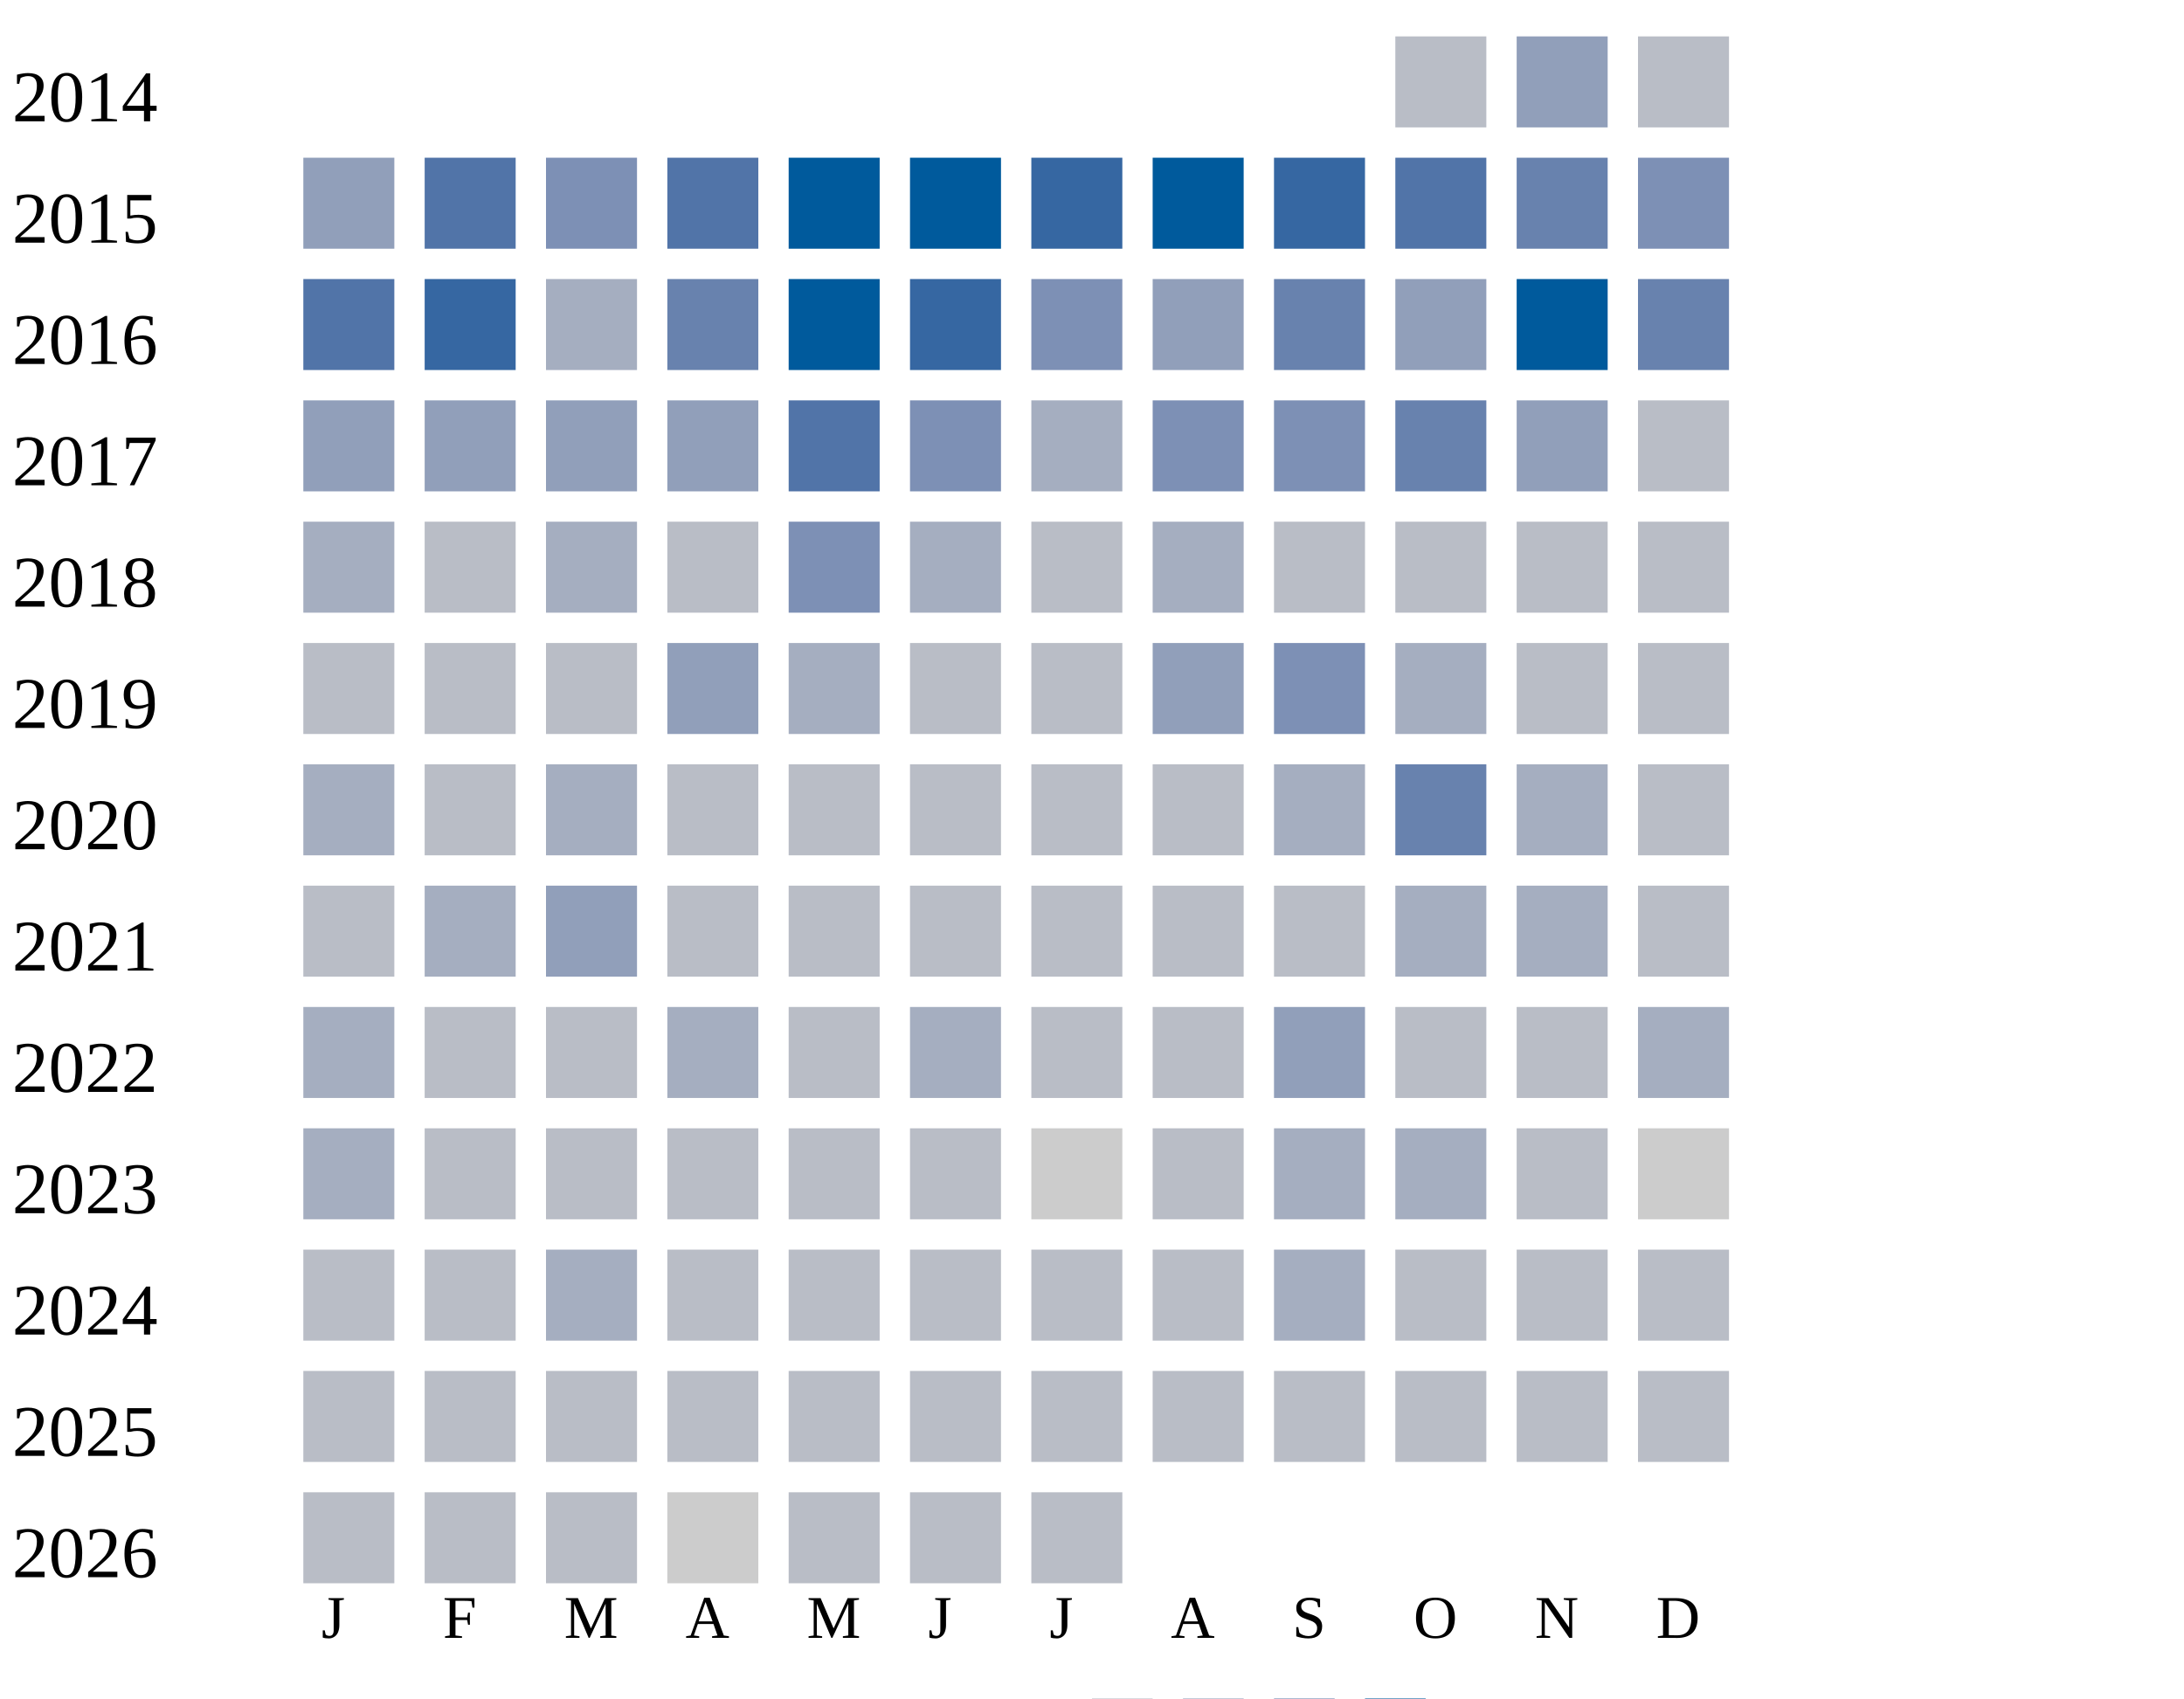
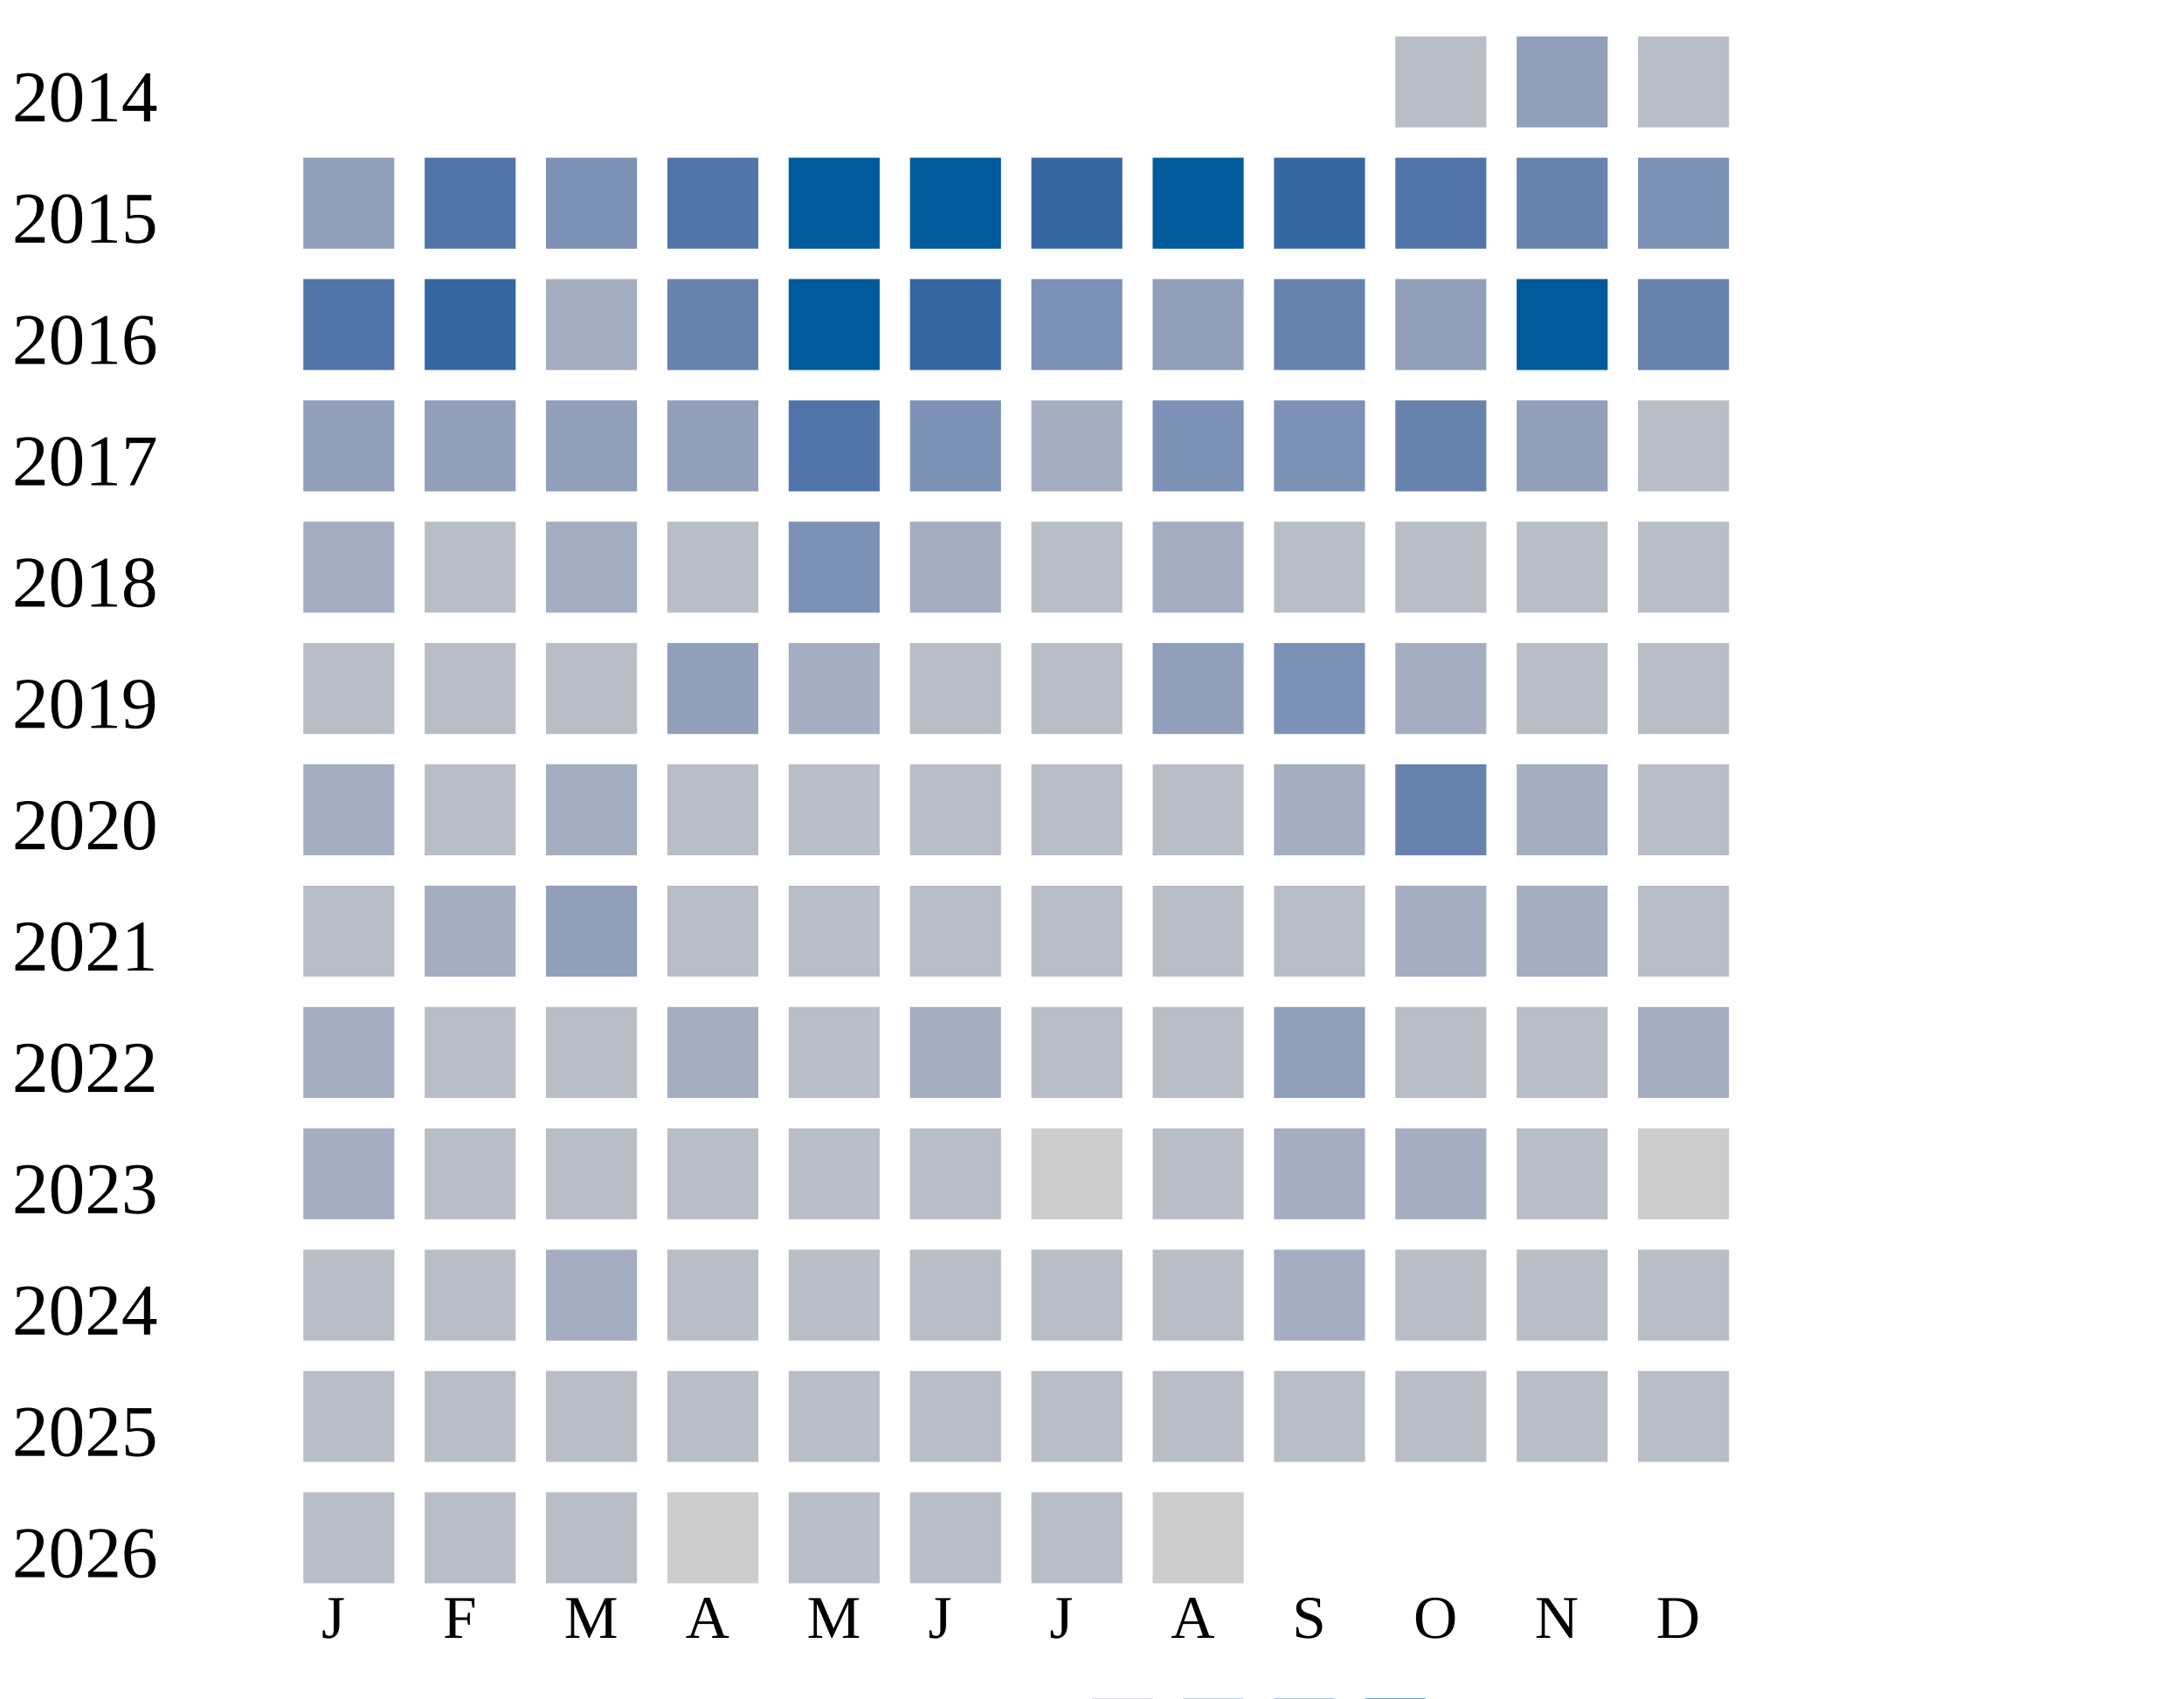
<svg xmlns="http://www.w3.org/2000/svg" width="360" height="280">
  <g transform="translate(0 0)">
    <text x="2" y="20">2014</text>
    <rect x="230" y="6" width="15" height="15" fill="#b9bdc6" />
    <rect x="250" y="6" width="15" height="15" fill="#919fba" />
    <rect x="270" y="6" width="15" height="15" fill="#b9bdc6" />
  </g>
  <g transform="translate(0 20)">
    <text x="2" y="20">2015</text>
    <rect x="50" y="6" width="15" height="15" fill="#919fba" />
    <rect x="70" y="6" width="15" height="15" fill="#5174a8" />
    <rect x="90" y="6" width="15" height="15" fill="#7d90b5" />
    <rect x="110" y="6" width="15" height="15" fill="#5174a8" />
    <rect x="130" y="6" width="15" height="15" fill="#005a9c" />
    <rect x="150" y="6" width="15" height="15" fill="#005a9c" />
    <rect x="170" y="6" width="15" height="15" fill="#3667a2" />
    <rect x="190" y="6" width="15" height="15" fill="#005a9c" />
    <rect x="210" y="6" width="15" height="15" fill="#3667a2" />
    <rect x="230" y="6" width="15" height="15" fill="#5174a8" />
    <rect x="250" y="6" width="15" height="15" fill="#6882ae" />
    <rect x="270" y="6" width="15" height="15" fill="#7d90b5" />
  </g>
  <g transform="translate(0 40)">
    <text x="2" y="20">2016</text>
    <rect x="50" y="6" width="15" height="15" fill="#5174a8" />
    <rect x="70" y="6" width="15" height="15" fill="#3667a2" />
    <rect x="90" y="6" width="15" height="15" fill="#a5aec0" />
    <rect x="110" y="6" width="15" height="15" fill="#6882ae" />
    <rect x="130" y="6" width="15" height="15" fill="#005a9c" />
    <rect x="150" y="6" width="15" height="15" fill="#3667a2" />
    <rect x="170" y="6" width="15" height="15" fill="#7d90b5" />
    <rect x="190" y="6" width="15" height="15" fill="#919fba" />
    <rect x="210" y="6" width="15" height="15" fill="#6882ae" />
    <rect x="230" y="6" width="15" height="15" fill="#919fba" />
    <rect x="250" y="6" width="15" height="15" fill="#005a9c" />
    <rect x="270" y="6" width="15" height="15" fill="#6882ae" />
  </g>
  <g transform="translate(0 60)">
    <text x="2" y="20">2017</text>
    <rect x="50" y="6" width="15" height="15" fill="#919fba" />
    <rect x="70" y="6" width="15" height="15" fill="#919fba" />
    <rect x="90" y="6" width="15" height="15" fill="#919fba" />
    <rect x="110" y="6" width="15" height="15" fill="#919fba" />
    <rect x="130" y="6" width="15" height="15" fill="#5174a8" />
    <rect x="150" y="6" width="15" height="15" fill="#7d90b5" />
    <rect x="170" y="6" width="15" height="15" fill="#a5aec0" />
    <rect x="190" y="6" width="15" height="15" fill="#7d90b5" />
    <rect x="210" y="6" width="15" height="15" fill="#7d90b5" />
    <rect x="230" y="6" width="15" height="15" fill="#6882ae" />
    <rect x="250" y="6" width="15" height="15" fill="#919fba" />
    <rect x="270" y="6" width="15" height="15" fill="#b9bdc6" />
  </g>
  <g transform="translate(0 80)">
    <text x="2" y="20">2018</text>
    <rect x="50" y="6" width="15" height="15" fill="#a5aec0" />
    <rect x="70" y="6" width="15" height="15" fill="#b9bdc6" />
    <rect x="90" y="6" width="15" height="15" fill="#a5aec0" />
    <rect x="110" y="6" width="15" height="15" fill="#b9bdc6" />
    <rect x="130" y="6" width="15" height="15" fill="#7d90b5" />
    <rect x="150" y="6" width="15" height="15" fill="#a5aec0" />
    <rect x="170" y="6" width="15" height="15" fill="#b9bdc6" />
    <rect x="190" y="6" width="15" height="15" fill="#a5aec0" />
    <rect x="210" y="6" width="15" height="15" fill="#b9bdc6" />
    <rect x="230" y="6" width="15" height="15" fill="#b9bdc6" />
    <rect x="250" y="6" width="15" height="15" fill="#b9bdc6" />
    <rect x="270" y="6" width="15" height="15" fill="#b9bdc6" />
  </g>
  <g transform="translate(0 100)">
    <text x="2" y="20">2019</text>
    <rect x="50" y="6" width="15" height="15" fill="#b9bdc6" />
    <rect x="70" y="6" width="15" height="15" fill="#b9bdc6" />
    <rect x="90" y="6" width="15" height="15" fill="#b9bdc6" />
    <rect x="110" y="6" width="15" height="15" fill="#919fba" />
    <rect x="130" y="6" width="15" height="15" fill="#a5aec0" />
    <rect x="150" y="6" width="15" height="15" fill="#b9bdc6" />
    <rect x="170" y="6" width="15" height="15" fill="#b9bdc6" />
    <rect x="190" y="6" width="15" height="15" fill="#919fba" />
    <rect x="210" y="6" width="15" height="15" fill="#7d90b5" />
    <rect x="230" y="6" width="15" height="15" fill="#a5aec0" />
    <rect x="250" y="6" width="15" height="15" fill="#b9bdc6" />
    <rect x="270" y="6" width="15" height="15" fill="#b9bdc6" />
  </g>
  <g transform="translate(0 120)">
    <text x="2" y="20">2020</text>
    <rect x="50" y="6" width="15" height="15" fill="#a5aec0" />
    <rect x="70" y="6" width="15" height="15" fill="#b9bdc6" />
    <rect x="90" y="6" width="15" height="15" fill="#a5aec0" />
    <rect x="110" y="6" width="15" height="15" fill="#b9bdc6" />
    <rect x="130" y="6" width="15" height="15" fill="#b9bdc6" />
    <rect x="150" y="6" width="15" height="15" fill="#b9bdc6" />
    <rect x="170" y="6" width="15" height="15" fill="#b9bdc6" />
    <rect x="190" y="6" width="15" height="15" fill="#b9bdc6" />
    <rect x="210" y="6" width="15" height="15" fill="#a5aec0" />
    <rect x="230" y="6" width="15" height="15" fill="#6882ae" />
    <rect x="250" y="6" width="15" height="15" fill="#a5aec0" />
    <rect x="270" y="6" width="15" height="15" fill="#b9bdc6" />
  </g>
  <g transform="translate(0 140)">
    <text x="2" y="20">2021</text>
    <rect x="50" y="6" width="15" height="15" fill="#b9bdc6" />
    <rect x="70" y="6" width="15" height="15" fill="#a5aec0" />
    <rect x="90" y="6" width="15" height="15" fill="#919fba" />
    <rect x="110" y="6" width="15" height="15" fill="#b9bdc6" />
    <rect x="130" y="6" width="15" height="15" fill="#b9bdc6" />
    <rect x="150" y="6" width="15" height="15" fill="#b9bdc6" />
    <rect x="170" y="6" width="15" height="15" fill="#b9bdc6" />
    <rect x="190" y="6" width="15" height="15" fill="#b9bdc6" />
    <rect x="210" y="6" width="15" height="15" fill="#b9bdc6" />
    <rect x="230" y="6" width="15" height="15" fill="#a5aec0" />
    <rect x="250" y="6" width="15" height="15" fill="#a5aec0" />
    <rect x="270" y="6" width="15" height="15" fill="#b9bdc6" />
  </g>
  <g transform="translate(0 160)">
    <text x="2" y="20">2022</text>
    <rect x="50" y="6" width="15" height="15" fill="#a5aec0" />
    <rect x="70" y="6" width="15" height="15" fill="#b9bdc6" />
    <rect x="90" y="6" width="15" height="15" fill="#b9bdc6" />
    <rect x="110" y="6" width="15" height="15" fill="#a5aec0" />
    <rect x="130" y="6" width="15" height="15" fill="#b9bdc6" />
    <rect x="150" y="6" width="15" height="15" fill="#a5aec0" />
    <rect x="170" y="6" width="15" height="15" fill="#b9bdc6" />
    <rect x="190" y="6" width="15" height="15" fill="#b9bdc6" />
    <rect x="210" y="6" width="15" height="15" fill="#919fba" />
    <rect x="230" y="6" width="15" height="15" fill="#b9bdc6" />
    <rect x="250" y="6" width="15" height="15" fill="#b9bdc6" />
    <rect x="270" y="6" width="15" height="15" fill="#a5aec0" />
  </g>
  <g transform="translate(0 180)">
    <text x="2" y="20">2023</text>
    <rect x="50" y="6" width="15" height="15" fill="#a5aec0" />
    <rect x="70" y="6" width="15" height="15" fill="#b9bdc6" />
    <rect x="90" y="6" width="15" height="15" fill="#b9bdc6" />
    <rect x="110" y="6" width="15" height="15" fill="#b9bdc6" />
    <rect x="130" y="6" width="15" height="15" fill="#b9bdc6" />
    <rect x="150" y="6" width="15" height="15" fill="#b9bdc6" />
    <rect x="170" y="6" width="15" height="15" fill="#cccccc" />
    <rect x="190" y="6" width="15" height="15" fill="#b9bdc6" />
    <rect x="210" y="6" width="15" height="15" fill="#a5aec0" />
    <rect x="230" y="6" width="15" height="15" fill="#a5aec0" />
    <rect x="250" y="6" width="15" height="15" fill="#b9bdc6" />
    <rect x="270" y="6" width="15" height="15" fill="#cccccc" />
  </g>
  <g transform="translate(0 200)">
    <text x="2" y="20">2024</text>
    <rect x="50" y="6" width="15" height="15" fill="#b9bdc6" />
    <rect x="70" y="6" width="15" height="15" fill="#b9bdc6" />
    <rect x="90" y="6" width="15" height="15" fill="#a5aec0" />
    <rect x="110" y="6" width="15" height="15" fill="#b9bdc6" />
    <rect x="130" y="6" width="15" height="15" fill="#b9bdc6" />
    <rect x="150" y="6" width="15" height="15" fill="#b9bdc6" />
    <rect x="170" y="6" width="15" height="15" fill="#b9bdc6" />
    <rect x="190" y="6" width="15" height="15" fill="#b9bdc6" />
    <rect x="210" y="6" width="15" height="15" fill="#a5aec0" />
    <rect x="230" y="6" width="15" height="15" fill="#b9bdc6" />
    <rect x="250" y="6" width="15" height="15" fill="#b9bdc6" />
    <rect x="270" y="6" width="15" height="15" fill="#b9bdc6" />
  </g>
  <g transform="translate(0 220)">
    <text x="2" y="20">2025</text>
    <rect x="50" y="6" width="15" height="15" fill="#b9bdc6" />
    <rect x="70" y="6" width="15" height="15" fill="#b9bdc6" />
    <rect x="90" y="6" width="15" height="15" fill="#b9bdc6" />
    <rect x="110" y="6" width="15" height="15" fill="#b9bdc6" />
    <rect x="130" y="6" width="15" height="15" fill="#b9bdc6" />
    <rect x="150" y="6" width="15" height="15" fill="#b9bdc6" />
    <rect x="170" y="6" width="15" height="15" fill="#b9bdc6" />
    <rect x="190" y="6" width="15" height="15" fill="#b9bdc6" />
    <rect x="210" y="6" width="15" height="15" fill="#b9bdc6" />
    <rect x="230" y="6" width="15" height="15" fill="#b9bdc6" />
    <rect x="250" y="6" width="15" height="15" fill="#b9bdc6" />
    <rect x="270" y="6" width="15" height="15" fill="#b9bdc6" />
  </g>
  <g transform="translate(0 240)">
    <text x="2" y="20">2026</text>
    <rect x="50" y="6" width="15" height="15" fill="#b9bdc6" />
    <rect x="70" y="6" width="15" height="15" fill="#b9bdc6" />
    <rect x="90" y="6" width="15" height="15" fill="#b9bdc6" />
    <rect x="110" y="6" width="15" height="15" fill="#cccccc" />
    <rect x="130" y="6" width="15" height="15" fill="#b9bdc6" />
    <rect x="150" y="6" width="15" height="15" fill="#b9bdc6" />
    <rect x="170" y="6" width="15" height="15" fill="#b9bdc6" />
+     <rect x="190" y="6" width="15" height="15" fill="#cccccc" />
  </g>
  <text style="font-size: 10px; text-align: center" x="53" y="270">J</text>
  <text style="font-size: 10px; text-align: center" x="73" y="270">F</text>
  <text style="font-size: 10px; text-align: center" x="93" y="270">M</text>
  <text style="font-size: 10px; text-align: center" x="113" y="270">A</text>
  <text style="font-size: 10px; text-align: center" x="133" y="270">M</text>
  <text style="font-size: 10px; text-align: center" x="153" y="270">J</text>
  <text style="font-size: 10px; text-align: center" x="173" y="270">J</text>
  <text style="font-size: 10px; text-align: center" x="193" y="270">A</text>
  <text style="font-size: 10px; text-align: center" x="213" y="270">S</text>
  <text style="font-size: 10px; text-align: center" x="233" y="270">O</text>
  <text style="font-size: 10px; text-align: center" x="253" y="270">N</text>
  <text style="font-size: 10px; text-align: center" x="273" y="270">D</text>
  <text style="font-size: 10px;" x="155" y="289">Less</text>
  <rect fill="#b9bdc6" width="10" height="10" x="180" y="280" />
  <rect fill="#919fba" width="10" height="10" x="195" y="280" />
  <rect fill="#6882ae" width="10" height="10" x="210" y="280" />
  <rect fill="#005a9c" width="10" height="10" x="225" y="280" />
  <text x="240" y="289" style="font-size: 10px;">More</text>
</svg>
